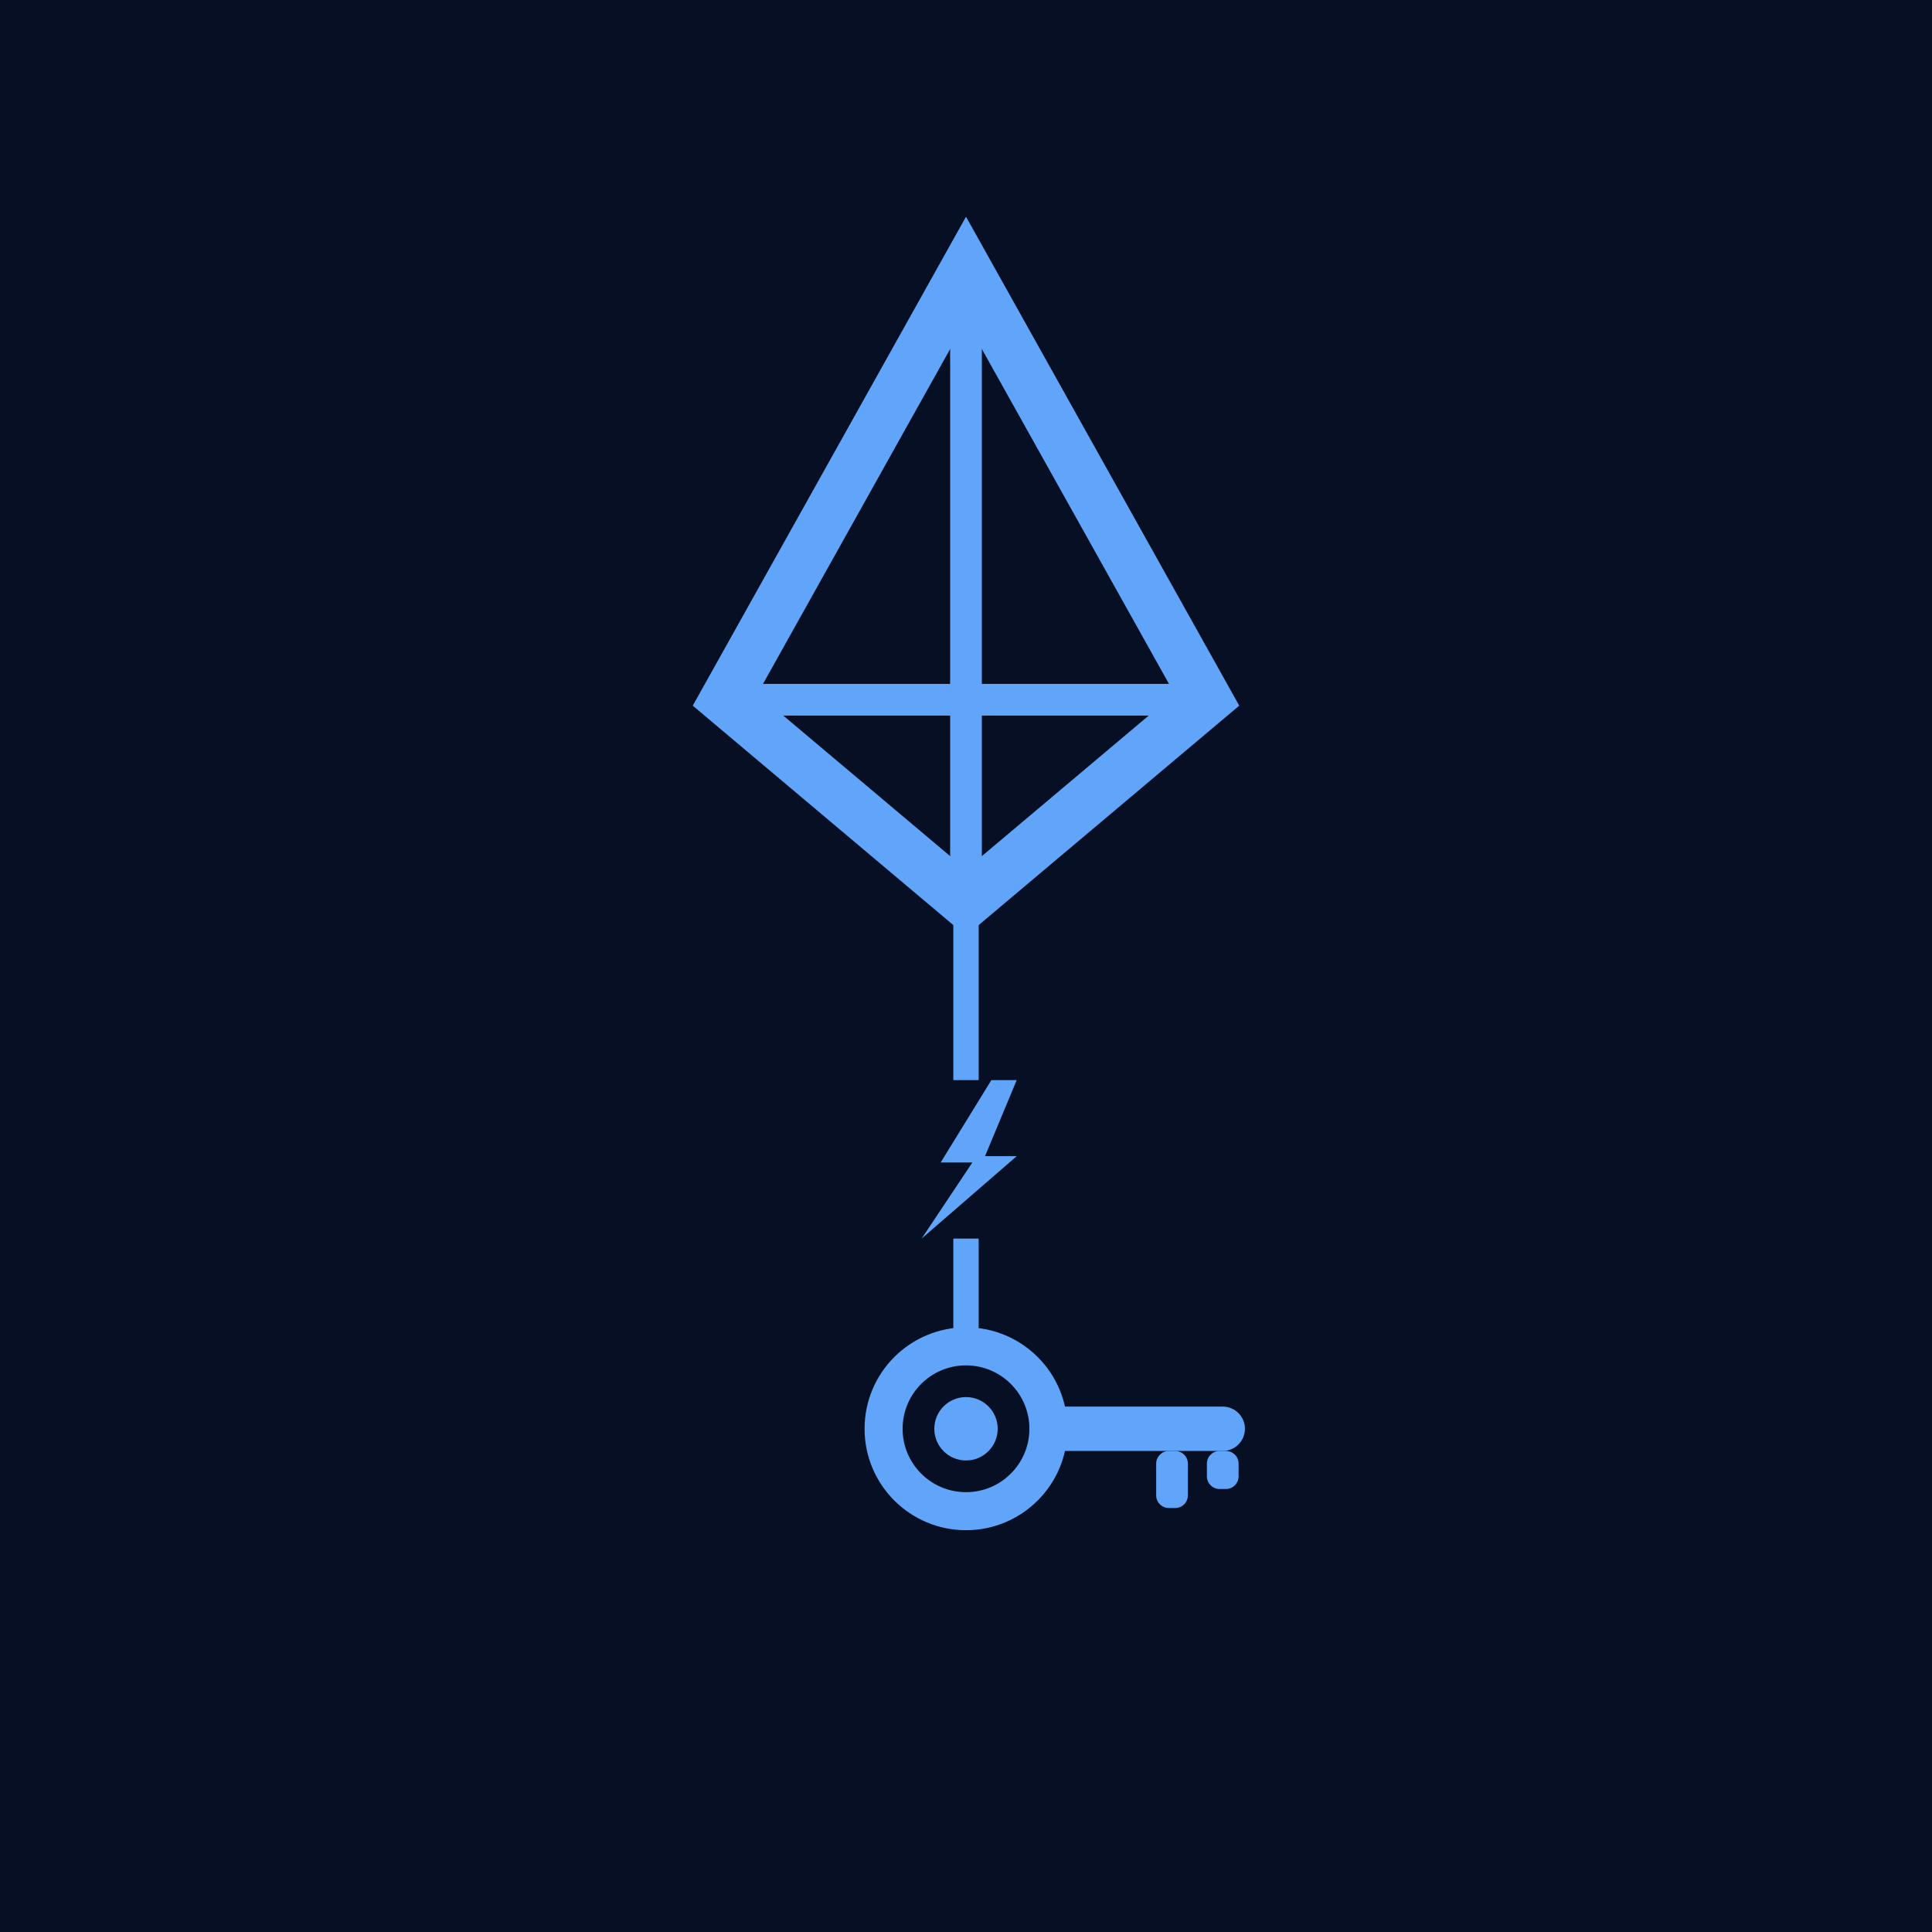
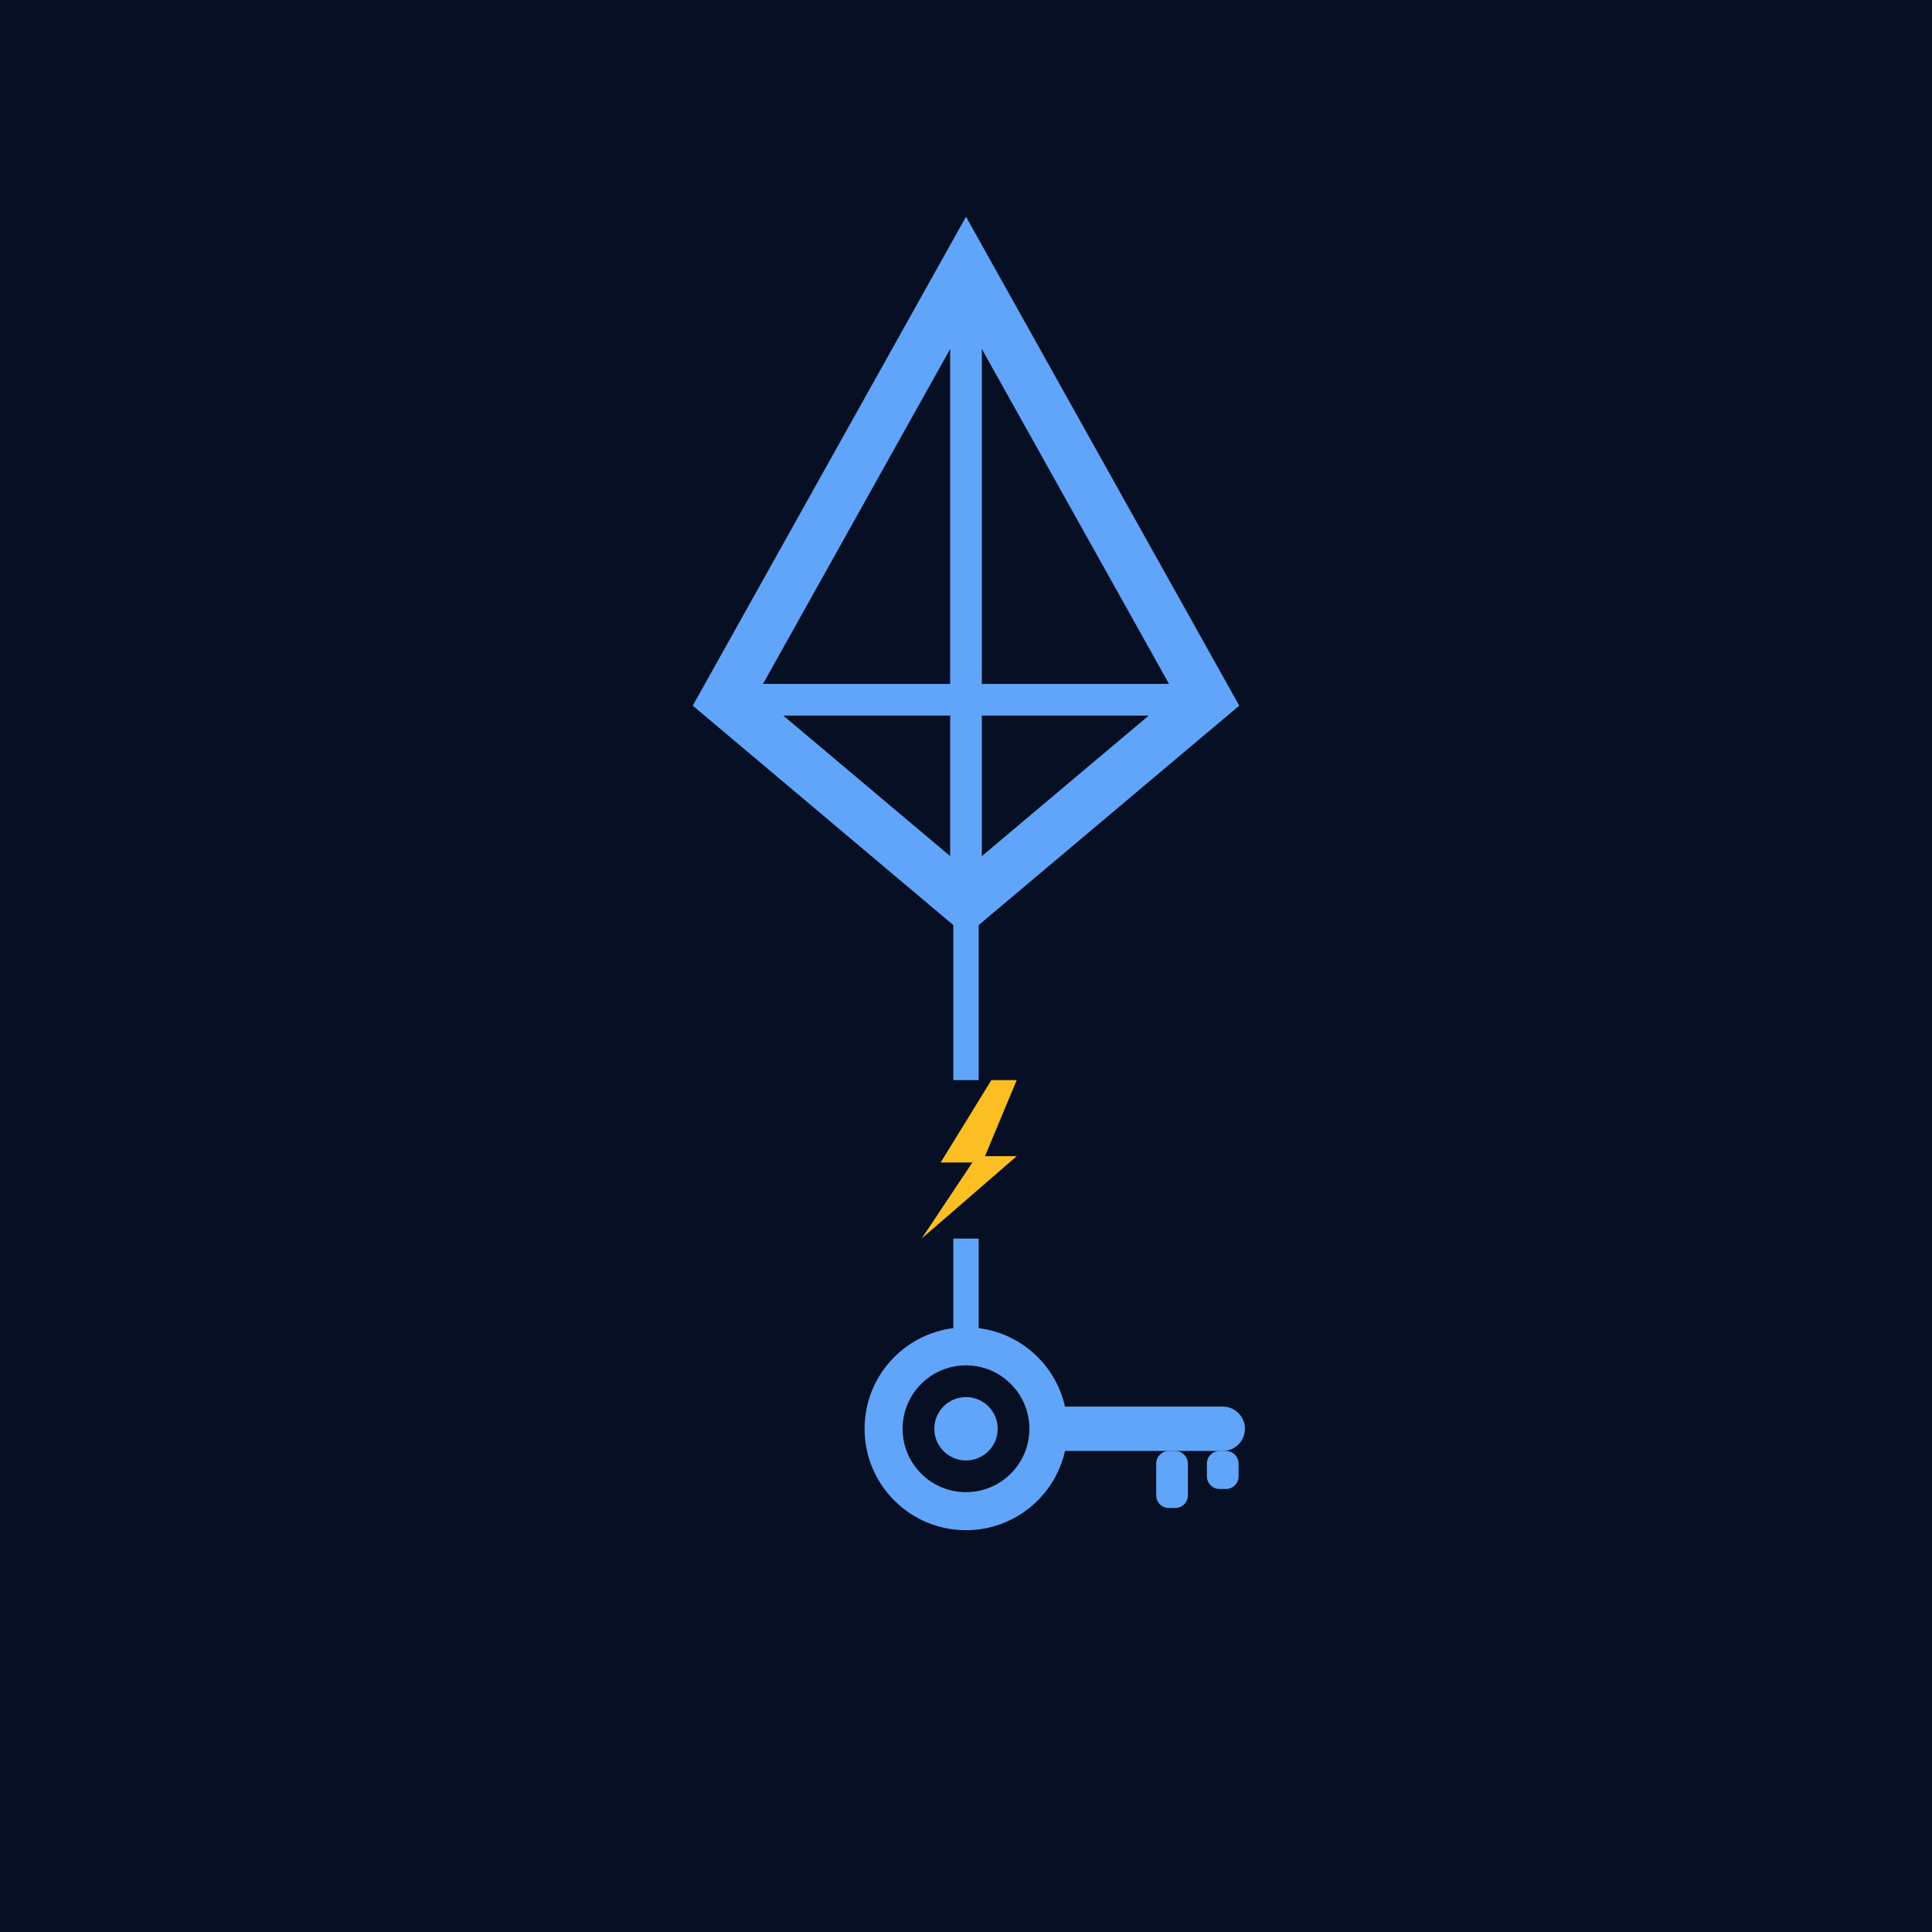
<svg xmlns="http://www.w3.org/2000/svg" width="32" height="32" viewBox="0 0 32 32">
  <rect x="0" y="0" width="32" height="32" fill="#070f24" />
  <g transform="translate(16,16) scale(0.105) translate(-110,-130)">
    <polygon points="110,20 148,88 110,120 72,88" fill="none" stroke="#60a5fa" stroke-width="8" />
    <line x1="72" y1="88" x2="148" y2="88" stroke="#60a5fa" stroke-width="5" />
    <line x1="110" y1="20" x2="110" y2="120" stroke="#60a5fa" stroke-width="5" />
    <line x1="110" y1="120" x2="110" y2="148" stroke="#60a5fa" stroke-width="4" />
-     <polygon points="114,148 106,161 111,161 103,173 118,160 113,160 118,148" fill="#60a5fa" />
+     <polygon points="114,148 106,161 111,161 103,173 118,160 113,160 118,148" fill="#fbbf24" />
    <line x1="110" y1="173" x2="110" y2="190" stroke="#60a5fa" stroke-width="4" />
    <circle cx="110" cy="203" r="13" fill="none" stroke="#60a5fa" stroke-width="6" />
    <circle cx="110" cy="203" r="5" fill="#60a5fa" />
    <rect x="122" y="199.5" width="32" height="7" rx="3.5" fill="#60a5fa" />
    <rect x="140" y="206.5" width="5" height="9" rx="2" fill="#60a5fa" />
    <rect x="148" y="206.5" width="5" height="6" rx="2" fill="#60a5fa" />
  </g>
</svg>
